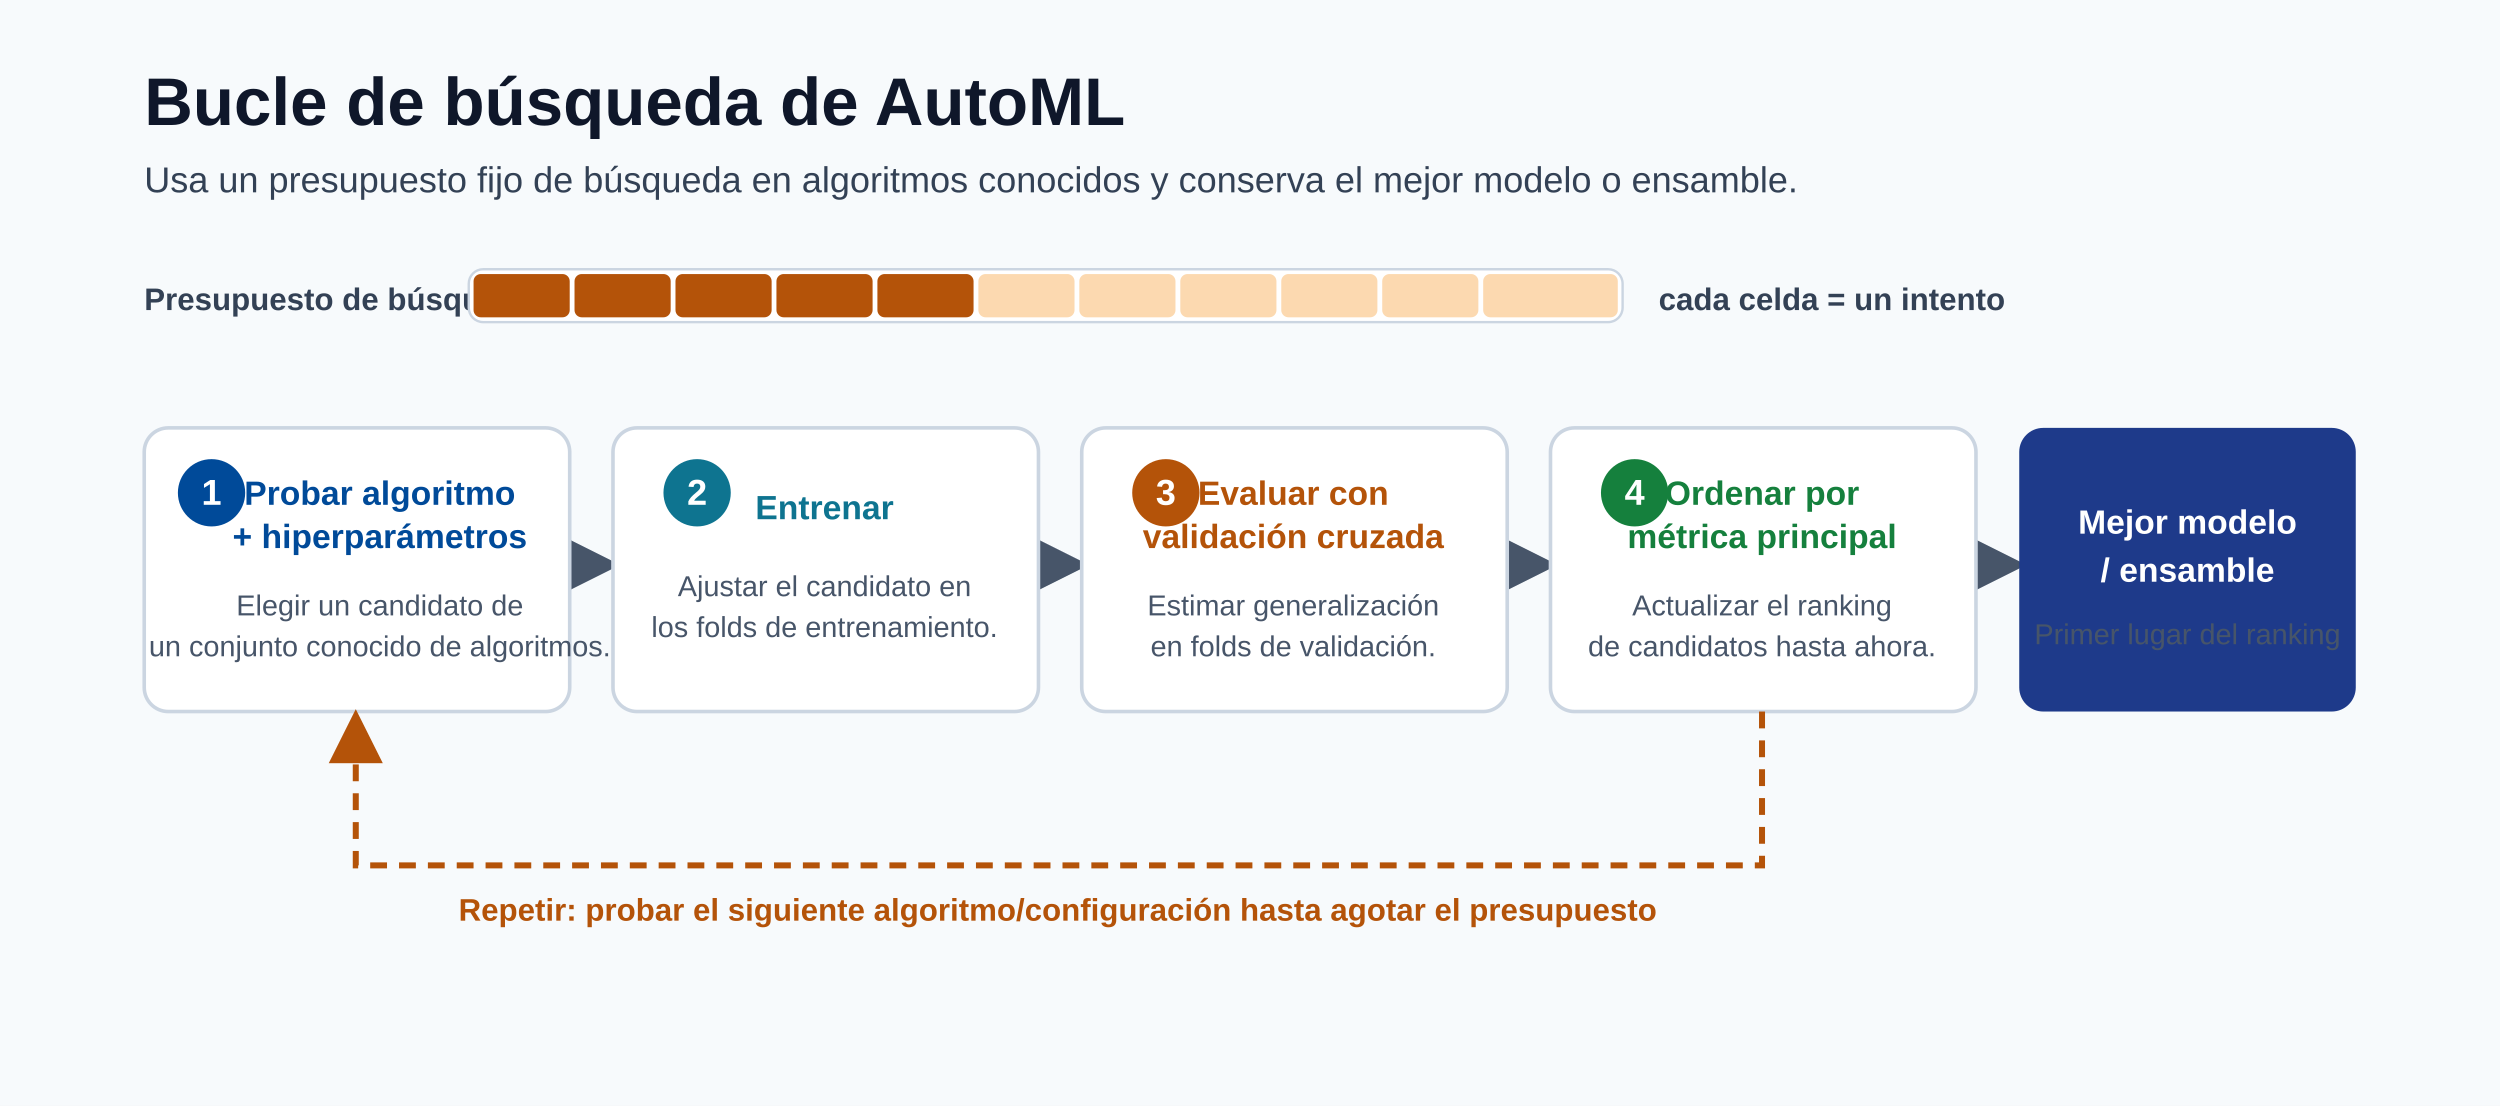
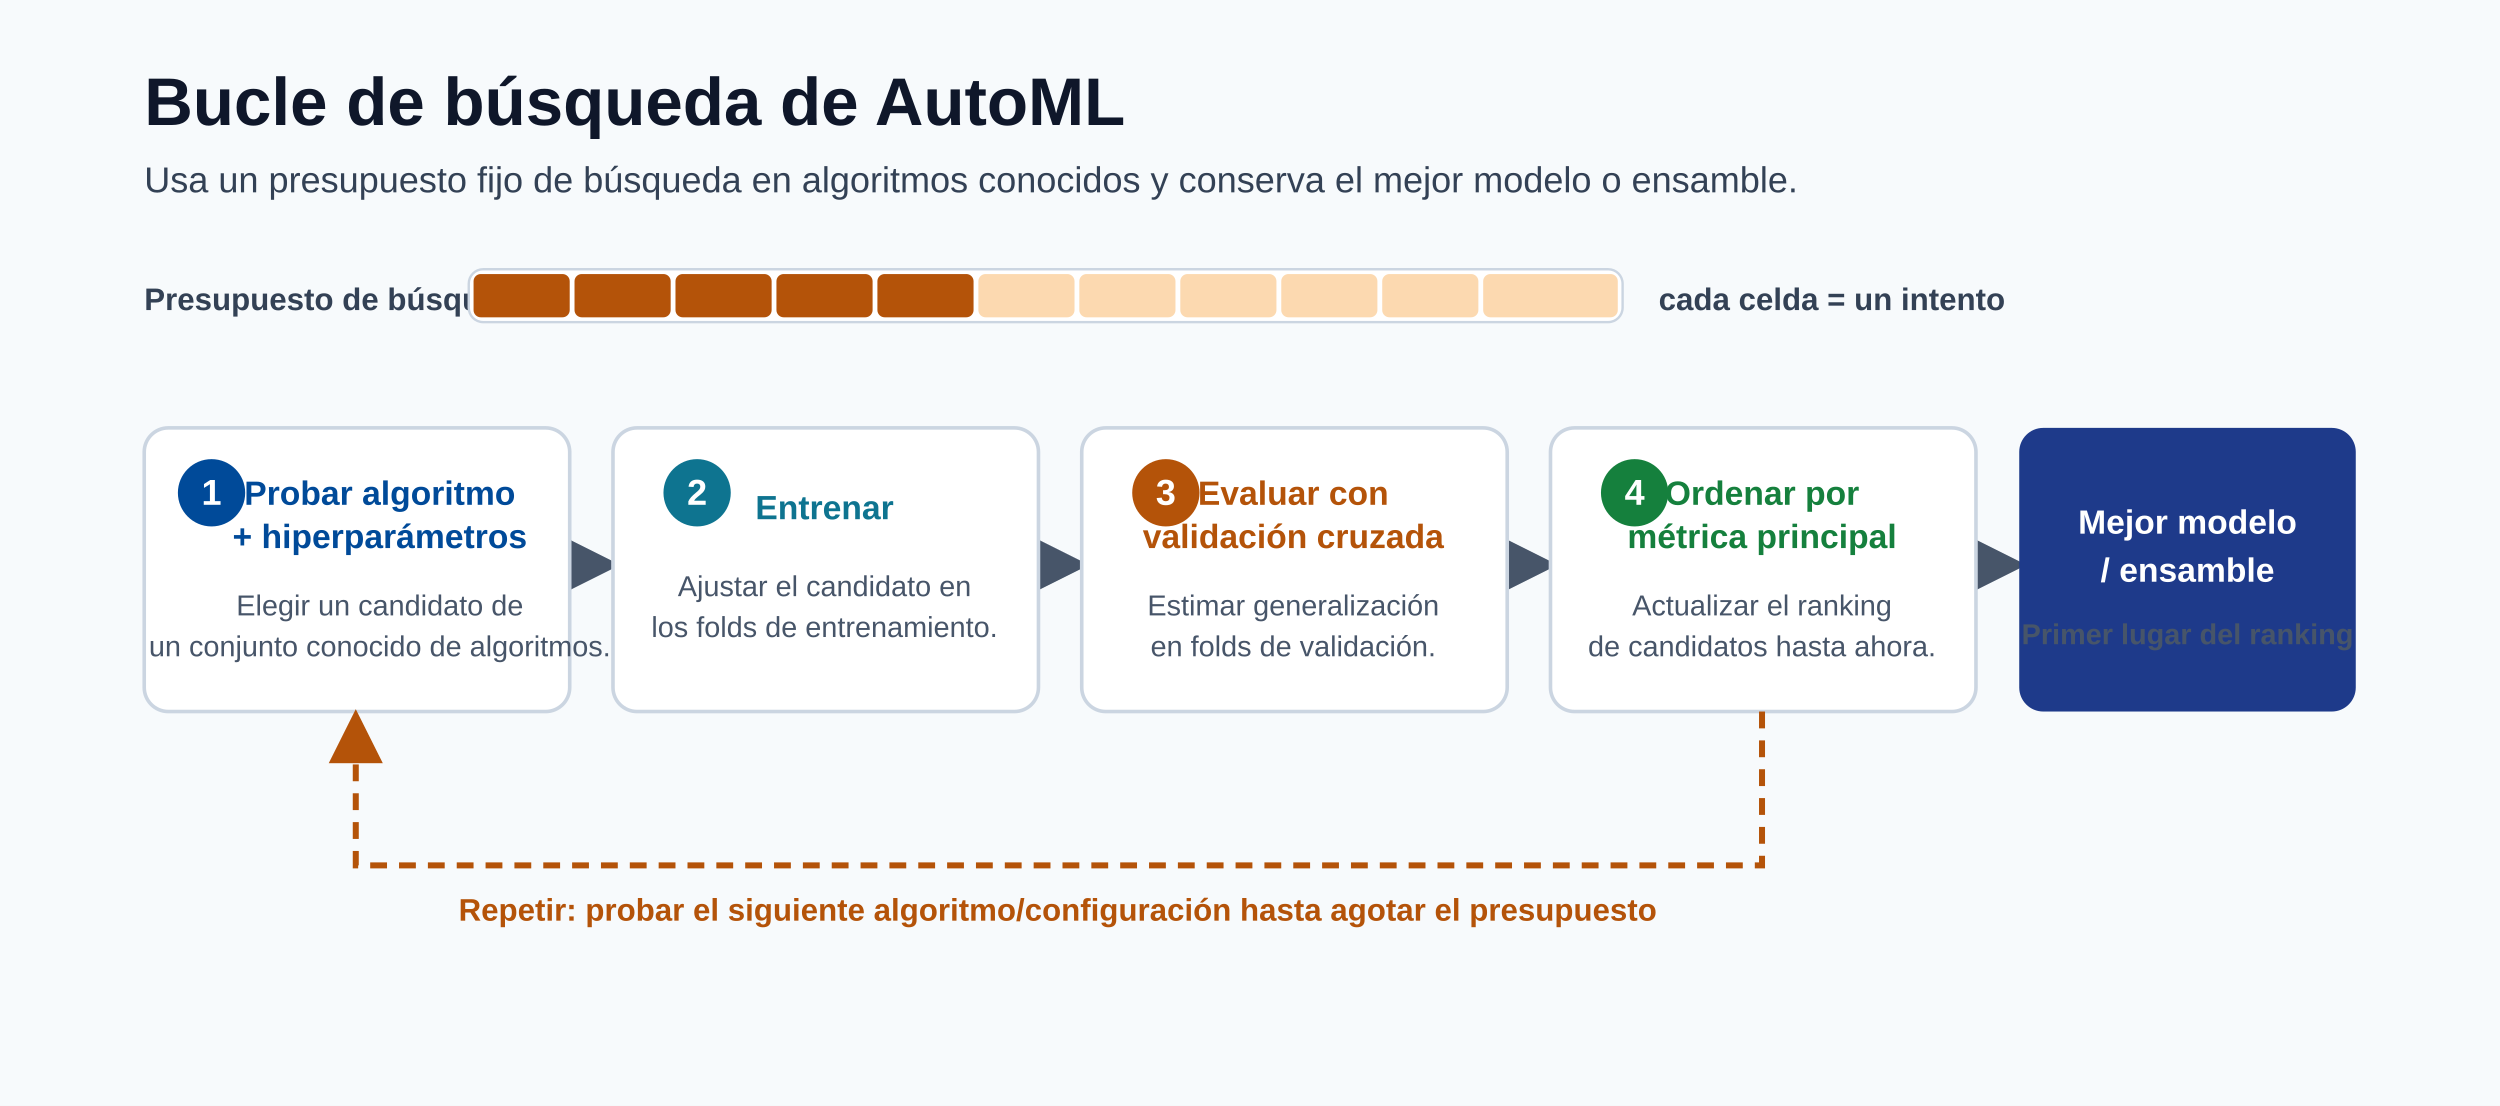
<svg xmlns="http://www.w3.org/2000/svg" width="1040" height="460" viewBox="0 0 1040 460" role="img" aria-labelledby="title desc">
  <defs>
    <style>
      .bg { fill: #f7fafc; }
      .title { fill: #0f172a; font-family: Segoe UI, Arial, sans-serif; font-size: 28px; font-weight: 700; }
      .subtitle { fill: #334155; font-family: Segoe UI, Arial, sans-serif; font-size: 15px; }
      .card { fill: #ffffff; stroke: #cbd5e1; stroke-width: 1.5; }
      .num { fill: #ffffff; font-family: Segoe UI, Arial, sans-serif; font-size: 15px; font-weight: 700; }
      .nodehead { font-family: Segoe UI, Arial, sans-serif; font-size: 14px; font-weight: 700; }
      .desc2 { font-family: Segoe UI, Arial, sans-serif; font-size: 12px; fill: #475569; }
      .arrow { stroke: #475569; stroke-width: 2.5; fill: none; }
      .loop { stroke: #b45309; stroke-width: 2.5; fill: none; stroke-dasharray: 7 5; }
      .looptxt { font-family: Segoe UI, Arial, sans-serif; font-size: 13px; font-weight: 700; fill: #b45309; }
      .budtxt { font-family: Segoe UI, Arial, sans-serif; font-size: 13px; font-weight: 700; fill: #334155; }
    </style>
    <marker id="ah" markerWidth="9" markerHeight="9" refX="7" refY="4.5" orient="auto">
      <path d="M0,0 L9,4.5 L0,9 z" fill="#475569" />
    </marker>
    <marker id="aho" markerWidth="9" markerHeight="9" refX="7" refY="4.5" orient="auto">
      <path d="M0,0 L9,4.5 L0,9 z" fill="#b45309" />
    </marker>
  </defs>
  <rect class="bg" x="0" y="0" width="1040" height="460" />
  <text class="title" x="60" y="52">Bucle de búsqueda de AutoML</text>
  <text class="subtitle" x="60" y="80">Usa un presupuesto fijo de búsqueda en algoritmos conocidos y conserva el mejor modelo o ensamble.</text>
  <text class="budtxt" x="60" y="129">Presupuesto de búsqueda</text>
  <rect x="195" y="112" width="480" height="22" rx="6" fill="#ffffff" stroke="#cbd5e1" />
  <rect x="197" y="114" width="40" height="18" rx="3" fill="#b45309" />
  <rect x="239" y="114" width="40" height="18" rx="3" fill="#b45309" />
  <rect x="281" y="114" width="40" height="18" rx="3" fill="#b45309" />
  <rect x="323" y="114" width="40" height="18" rx="3" fill="#b45309" />
  <rect x="365" y="114" width="40" height="18" rx="3" fill="#b45309" />
  <rect x="407" y="114" width="40" height="18" rx="3" fill="#fcd9b0" />
  <rect x="449" y="114" width="40" height="18" rx="3" fill="#fcd9b0" />
  <rect x="491" y="114" width="40" height="18" rx="3" fill="#fcd9b0" />
  <rect x="533" y="114" width="40" height="18" rx="3" fill="#fcd9b0" />
  <rect x="575" y="114" width="40" height="18" rx="3" fill="#fcd9b0" />
  <rect x="617" y="114" width="56" height="18" rx="3" fill="#fcd9b0" />
  <text class="budtxt" x="690" y="129">cada celda = un intento</text>
  <line class="arrow" x1="237" y1="235" x2="253" y2="235" marker-end="url(#ah)" />
  <line class="arrow" x1="432" y1="235" x2="448" y2="235" marker-end="url(#ah)" />
  <line class="arrow" x1="627" y1="235" x2="643" y2="235" marker-end="url(#ah)" />
  <line class="arrow" x1="822" y1="235" x2="838" y2="235" marker-end="url(#ah)" />
  <rect class="card" x="60" y="178" width="177" height="118" rx="10" />
  <circle cx="88" cy="205" r="14" fill="#004a99" />
  <text class="num" x="88" y="210" text-anchor="middle">1</text>
  <text class="nodehead" x="158" y="210" text-anchor="middle" fill="#004a99">Probar algoritmo</text>
  <text class="nodehead" x="158" y="228" text-anchor="middle" fill="#004a99">+ hiperparámetros</text>
  <text class="desc2" x="158" y="256" text-anchor="middle">Elegir un candidato de</text>
  <text class="desc2" x="158" y="273" text-anchor="middle">un conjunto conocido de algoritmos.</text>
  <rect class="card" x="255" y="178" width="177" height="118" rx="10" />
  <circle cx="290" cy="205" r="14" fill="#0e7490" />
  <text class="num" x="290" y="210" text-anchor="middle">2</text>
  <text class="nodehead" x="343" y="216" text-anchor="middle" fill="#0e7490">Entrenar</text>
  <text class="desc2" x="343" y="248" text-anchor="middle">Ajustar el candidato en</text>
  <text class="desc2" x="343" y="265" text-anchor="middle">los folds de entrenamiento.</text>
  <rect class="card" x="450" y="178" width="177" height="118" rx="10" />
  <circle cx="485" cy="205" r="14" fill="#b45309" />
  <text class="num" x="485" y="210" text-anchor="middle">3</text>
  <text class="nodehead" x="538" y="210" text-anchor="middle" fill="#b45309">Evaluar con</text>
  <text class="nodehead" x="538" y="228" text-anchor="middle" fill="#b45309">validación cruzada</text>
  <text class="desc2" x="538" y="256" text-anchor="middle">Estimar generalización</text>
  <text class="desc2" x="538" y="273" text-anchor="middle">en folds de validación.</text>
  <rect class="card" x="645" y="178" width="177" height="118" rx="10" />
  <circle cx="680" cy="205" r="14" fill="#15803d" />
  <text class="num" x="680" y="210" text-anchor="middle">4</text>
  <text class="nodehead" x="733" y="210" text-anchor="middle" fill="#15803d">Ordenar por</text>
  <text class="nodehead" x="733" y="228" text-anchor="middle" fill="#15803d">métrica principal</text>
  <text class="desc2" x="733" y="256" text-anchor="middle">Actualizar el ranking</text>
  <text class="desc2" x="733" y="273" text-anchor="middle">de candidatos hasta ahora.</text>
  <rect x="840" y="178" width="140" height="118" rx="10" fill="#1e3a8a" />
  <text class="nodehead" x="910" y="222" text-anchor="middle" fill="#ffffff" font-size="15">Mejor modelo</text>
  <text class="nodehead" x="910" y="242" text-anchor="middle" fill="#ffffff" font-size="15">/ ensamble</text>
-   <text class="desc2" x="910" y="268" text-anchor="middle" fill="#cbd5e1">Primer lugar del ranking</text>
+   <text class="desc2" x="910" y="268" text-anchor="middle" fill="#ffffff" font-size="13" font-weight="700">Primer lugar del ranking</text>
  <path class="loop" d="M733,296 L733,360 L148,360 L148,300" marker-end="url(#aho)" />
  <text class="looptxt" x="440" y="383" text-anchor="middle">Repetir: probar el siguiente algoritmo/configuración hasta agotar el presupuesto</text>
</svg>
